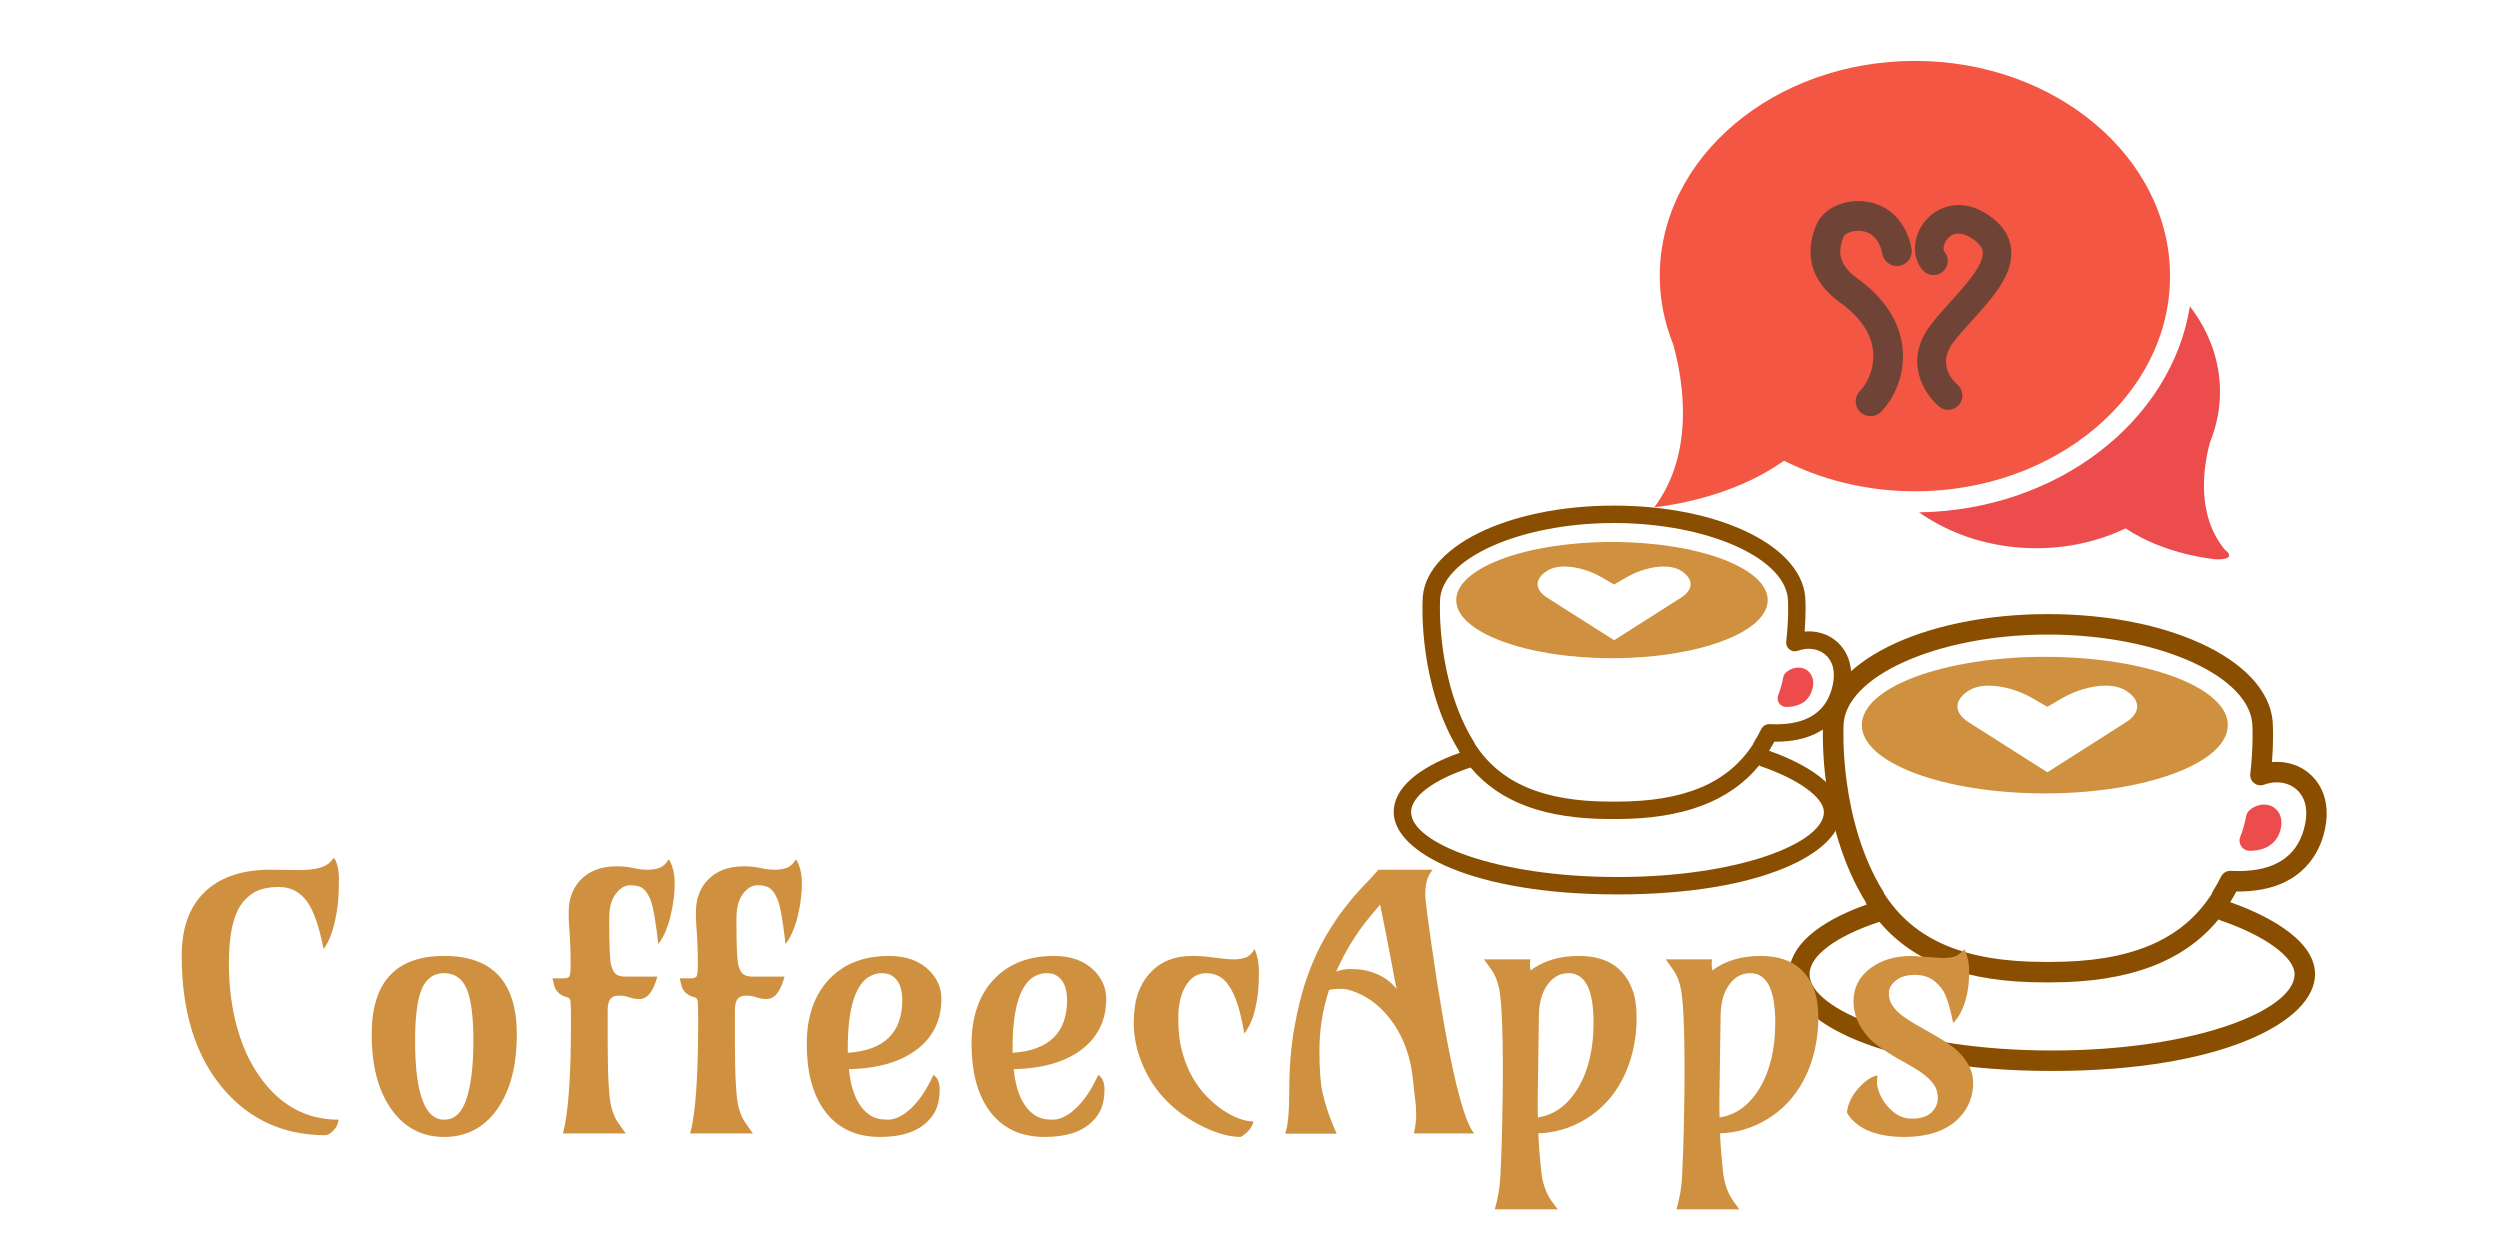
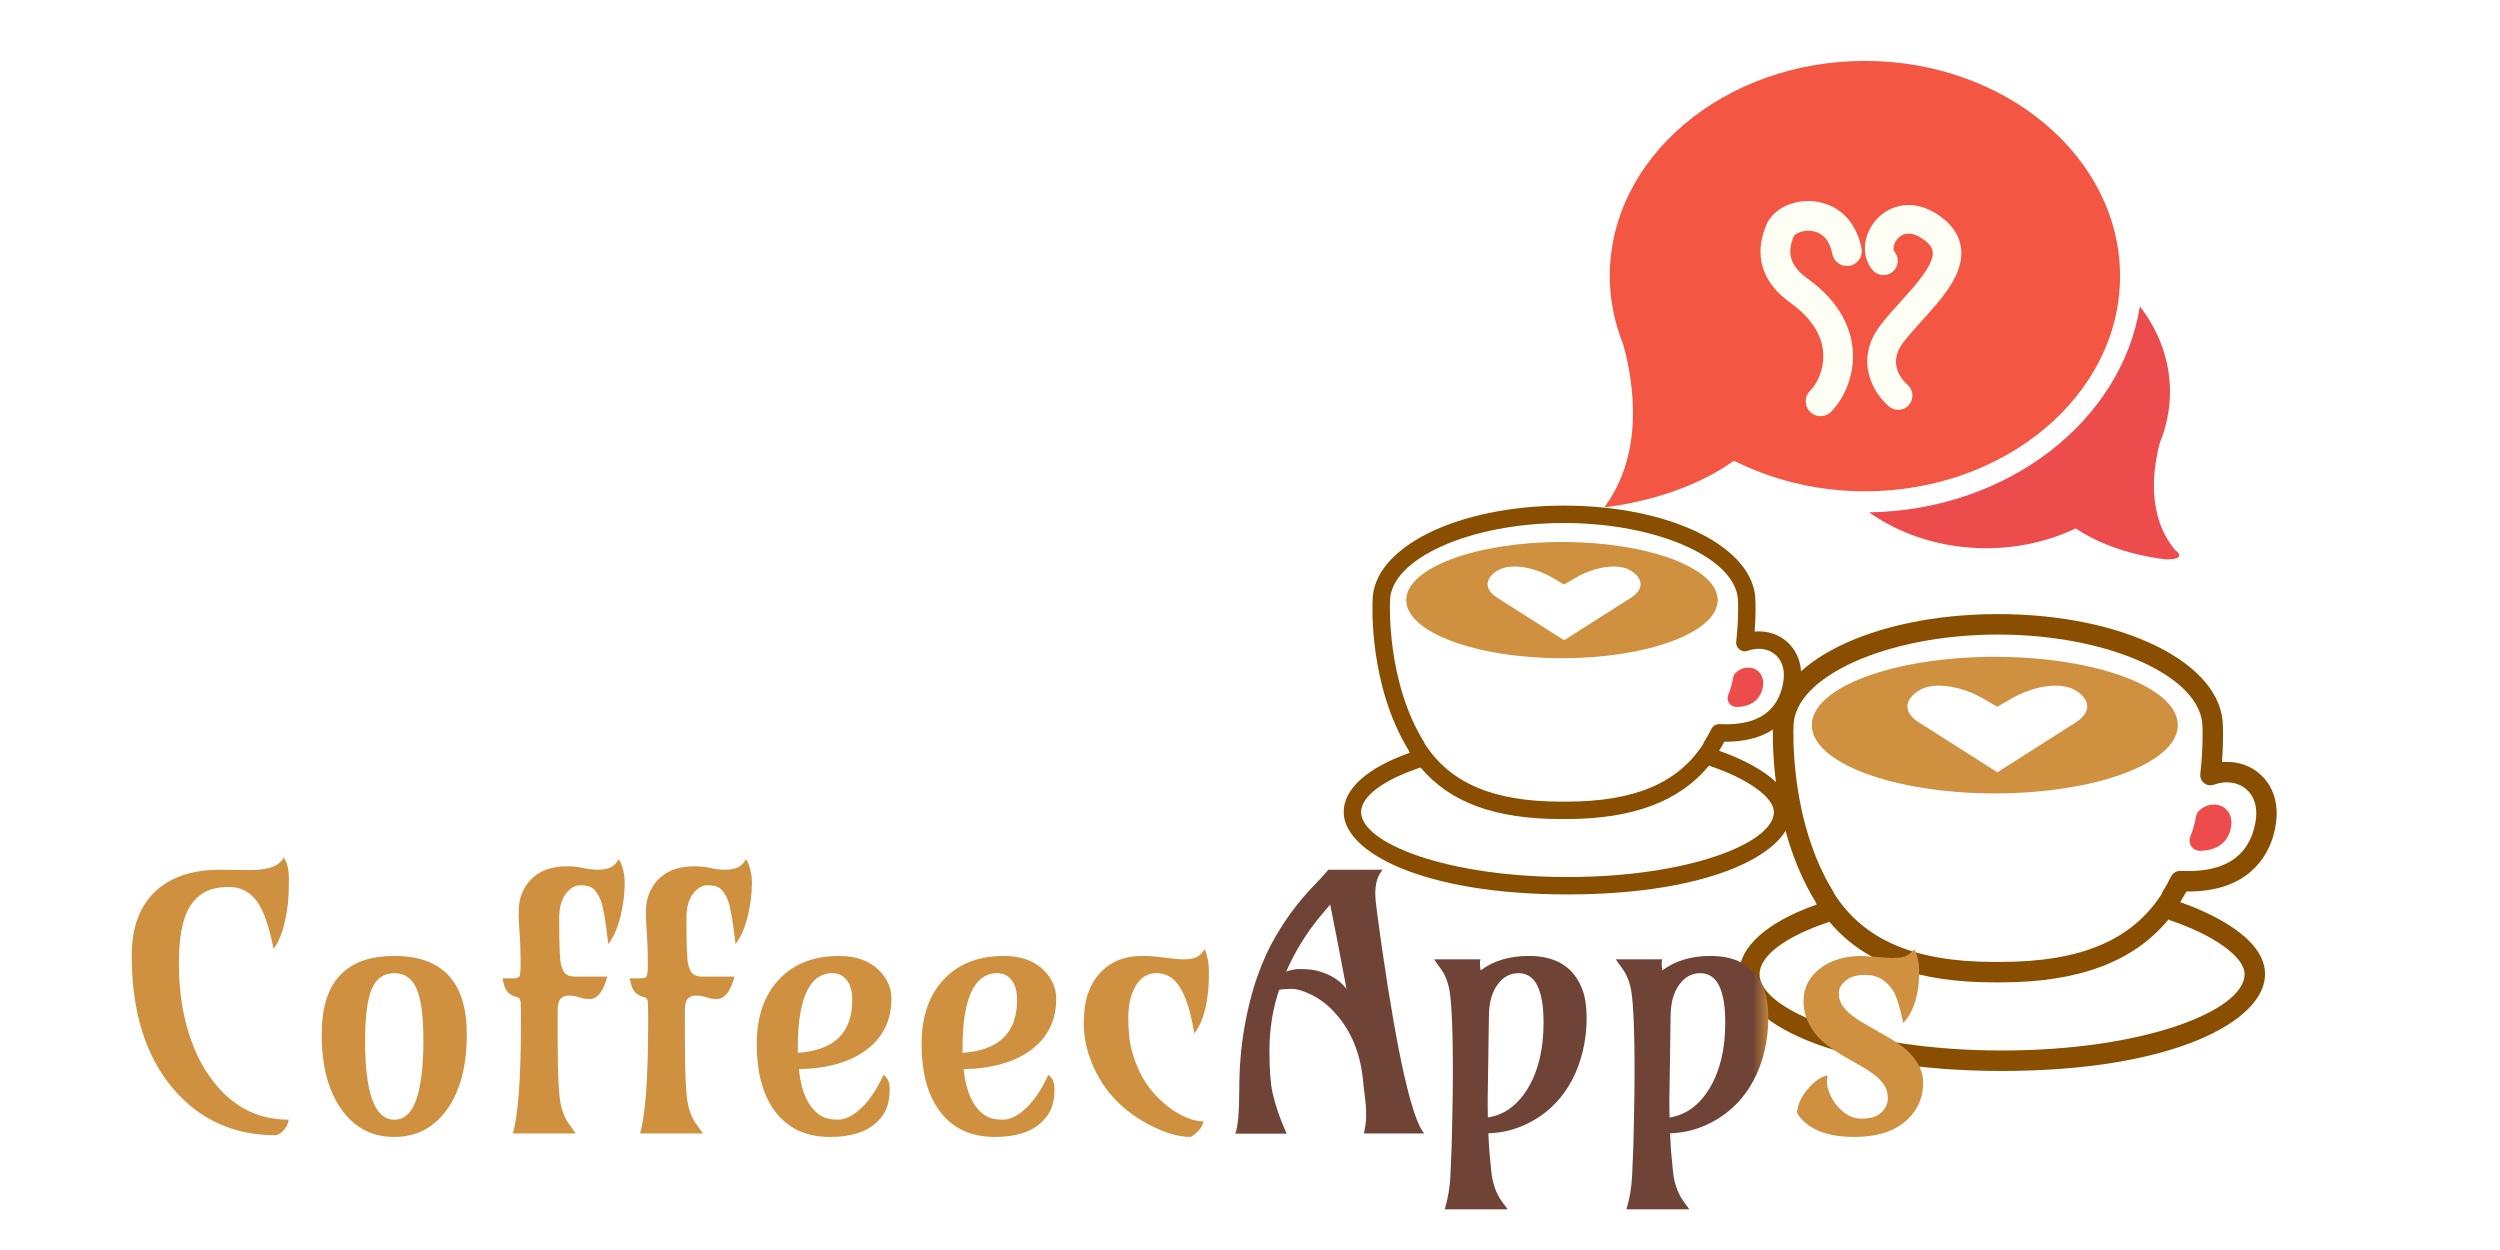
- <svg xmlns="http://www.w3.org/2000/svg" id="workspace" style="text-rendering: geometricprecision; cursor: auto;" viewBox="300 320 1000 500" preserveAspectRatio="none">
+ <svg xmlns="http://www.w3.org/2000/svg" id="workspace" style="text-rendering: geometricprecision; cursor: auto;" viewBox="320 320 1000 500" preserveAspectRatio="none">
  <defs>
    <linearGradient x1="0" y1="0.5" x2="1" y2="0.5" id="linearGradientSk5nzdz5w4y">
      <stop offset="0%" stop-color="#894e00" />
      <stop offset="100%" stop-color="#894e00" />
    </linearGradient>
    <linearGradient x1="0" y1="0.5" x2="1" y2="0.5" id="linearGradientSk5nzdz5w51">
      <stop offset="0%" stop-color="#ec4c4c" />
      <stop offset="100%" stop-color="#ec4c4c" />
    </linearGradient>
    <linearGradient x1="0" y1="0.5" x2="1" y2="0.5" id="linearGradientSk5nzdz5w54">
      <stop offset="0%" stop-color="#cf9140" />
      <stop offset="100%" stop-color="#cf9140" />
    </linearGradient>
-     <linearGradient x1="0" y1="0.5" x2="1" y2="0.5" id="linearGradientSk5nzdz5w57">
-       <stop offset="0%" stop-color="#894e00" />
-       <stop offset="100%" stop-color="#894e00" />
-     </linearGradient>
    <linearGradient x1="0" y1="0.5" x2="1" y2="0.5" id="linearGradientSk5nzdz5w5a">
      <stop offset="0%" stop-color="#ec4c4c" />
      <stop offset="100%" stop-color="#ec4c4c" />
    </linearGradient>
    <linearGradient x1="0" y1="0.5" x2="1" y2="0.5" id="linearGradientSk5nzdz5w5d">
      <stop offset="0%" stop-color="#cf9140" />
      <stop offset="100%" stop-color="#cf9140" />
    </linearGradient>
-     <linearGradient x1="0" y1="0.5" x2="1" y2="0.5" id="linearGradientSk5nzdz5w5g">
-       <stop offset="0%" stop-color="#6f4436" />
-       <stop offset="100%" stop-color="#6f4436" />
-     </linearGradient>
-     <linearGradient x1="0" y1="0.5" x2="1" y2="0.5" id="linearGradientSk5nzdz5w5j">
-       <stop offset="0%" stop-color="#6f4436" />
-       <stop offset="100%" stop-color="#6f4436" />
-     </linearGradient>
-     <linearGradient x1="0" y1="0.5" x2="1" y2="0.5" id="linearGradientSk5nzdz5w5p">
-       <stop offset="0%" stop-color="#f35743" />
-       <stop offset="100%" stop-color="#f35743" />
-     </linearGradient>
    <linearGradient x1="0" y1="0.5" x2="1" y2="0.5" id="linearGradientSk5nzdz5w6a">
      <stop offset="0%" stop-color="#cf9140" />
+       <stop offset="61%" stop-color="#cf9140" />
+       <stop offset="62%" stop-color="#6F4436" />
+       <stop offset="91%" stop-color="#6F4436" />
+       <stop offset="92%" stop-color="#cf9140" />
      <stop offset="100%" stop-color="#cf9140" />
    </linearGradient>
    <linearGradient x1="0" y1="0.5" x2="1" y2="0.5" id="linearGradientSk5nzdz5w6d">
      <stop offset="0%" stop-color="#ec4c4c" />
      <stop offset="100%" stop-color="#ec4c4c" />
    </linearGradient>
-     <linearGradient x1="0" y1="0.5" x2="1" y2="0.5" id="linearGradientSk5nzdz5w6g">
-       <stop offset="0%" stop-color="#f35743" />
-       <stop offset="100%" stop-color="#f35743" />
-     </linearGradient>
    <linearGradient x1="0" y1="0.5" x2="1" y2="0.5" id="linearGradientSk5nzdz5w6j">
-       <stop offset="0%" stop-color="#6f4436" />
-       <stop offset="100%" stop-color="#6f4436" />
-     </linearGradient>
-     <linearGradient x1="0" y1="0.5" x2="1" y2="0.5" id="linearGradientSk5nzdz5w6m">
-       <stop offset="0%" stop-color="#f35743" />
-       <stop offset="100%" stop-color="#f35743" />
+       <stop offset="0%" stop-color="#fdfff5" />
+       <stop offset="100%" stop-color="#fdfff5" />
    </linearGradient>
    <linearGradient x1="0" y1="0.5" x2="1" y2="0.5" id="linearGradientSk5nzdz5w6p">
-       <stop offset="0%" stop-color="#6f4436" />
-       <stop offset="100%" stop-color="#6f4436" />
-     </linearGradient>
-     <linearGradient x1="0" y1="0.5" x2="1" y2="0.5" id="linearGradientSk5nzdz5w6s">
-       <stop offset="0%" stop-color="#f35743" />
-       <stop offset="100%" stop-color="#f35743" />
+       <stop offset="0%" stop-color="#fdfff5" />
+       <stop offset="100%" stop-color="#fdfff5" />
    </linearGradient>
    <linearGradient x1="0" y1="0.5" x2="1" y2="0.5" id="linearGradientSk5nzdz5w7e">
      <stop offset="0%" stop-color="#894e00" />
      <stop offset="100%" stop-color="#894e00" />
    </linearGradient>
    <linearGradient x1="0" y1="0.5" x2="1" y2="0.5" id="linearGradientSk5nzdz5w7r">
      <stop offset="0%" stop-color="#f35743" />
      <stop offset="100%" stop-color="#f35743" />
    </linearGradient>
  </defs>
  <g class="svg-clip svg-visible" transform="matrix(2.7273,0,0,2.7273,1054,428.9092)" style="cursor: move; opacity: 1;">
    <rect x="0" y="0" width="55" height="47" fill="none" class="svg-hitbox" style="" />
    <svg width="55.483" height="47.11" viewBox="41.761,44.717,55.483,47.11">
-       <defs />
-       <g />
-       <g />
      <g>
        <path d="M91.609,85.407c-4.207-5.085-3.187-12-2.187-15.735c0.942-2.331,1.472-4.812,1.472-7.406c0-4.633-1.631-8.939-4.414-12.549  C83.77,66.564,67.068,79.609,46.761,79.93c4.665,3.282,10.648,5.26,17.174,5.26c4.771,0,9.237-1.063,13.119-2.91  c5.959,3.998,13.379,4.547,13.379,4.547C93.641,86.825,91.609,85.407,91.609,85.407z" fill="url('#linearGradientSk5nzdz5w6d')" stroke="none" style="" />
      </g>
    </svg>
  </g>
  <g class="svg-clip svg-visible" transform="matrix(2.7273,0,0,2.7273,948.091,330.7274)" style="cursor: move; opacity: 1;">
    <rect x="0" y="0" width="85" height="75" fill="none" class="svg-hitbox" style="" />
    <svg width="85.64" height="75.466" viewBox="2.786,8.361,85.64,75.466">
      <defs />
      <g />
      <g />
      <g>
        <path d="M83.426,44.923c0-17.401-16.789-31.562-37.421-31.562c-20.635,0-37.422,14.161-37.422,31.562  c0,3.4,0.673,6.804,2.003,10.106c1.544,5.688,3.072,15.9-2.8,23.798c1.994-0.214,10.954-1.419,18.195-6.271l0.823-0.55l0.894,0.423  c5.578,2.651,11.908,4.057,18.307,4.057C66.637,76.486,83.426,62.324,83.426,44.923z" fill="url('#linearGradientSk5nzdz5w7r')" stroke="none" style="" />
      </g>
    </svg>
  </g>
  <g class="svg-clip svg-visible" transform="matrix(2.7273,0,0,2.7273,1002,552.0001)" style="cursor: move; opacity: 1;">
    <rect x="0" y="0" width="88" height="77" fill="none" class="svg-hitbox" style="" />
    <svg width="88.849" height="77.006" viewBox="5.52,23.356,88.849,77.006">
      <defs />
      <g />
      <g />
      <g>
        <path fill="url('#linearGradientSk5nzdz5w4y')" d="M88.885,60.824c1.599-5.598-1.045-8.978-3.795-10.171c-1.17-0.507-2.454-0.703-3.75-0.59   c0.241-3.13,0.141-5.168,0.137-5.207c0-9.249-14.49-16.497-32.989-16.5C29.99,28.359,15.5,35.607,15.502,44.777   c-0.031,0.59-0.68,14.58,6.272,25.849l-0.05,0.031c0.062,0.1,0.13,0.19,0.193,0.289c-7.366,2.613-11.397,6.215-11.397,10.227   c0,6.879,13.518,14.189,38.57,14.189s38.57-7.311,38.57-14.189c0-5.509-8.379-9.135-12.444-10.571   c0.311-0.504,0.61-1.019,0.904-1.562C85.148,69.148,87.998,63.929,88.885,60.824z M84.66,81.173   c0,5.292-14.608,11.189-35.57,11.189s-35.57-5.897-35.57-11.189c0-2.7,3.823-5.553,10.248-7.685   c5.082,6.042,12.863,8.881,24.164,8.881h0.977c11.435,0,19.512-3.032,24.59-9.234c0.097,0.061,0.2,0.115,0.313,0.154   C80.3,75.505,84.66,78.674,84.66,81.173z M73.893,66.829c-0.413,0.809-0.825,1.546-1.261,2.251   c-0.074,0.12-0.122,0.246-0.159,0.375c-4.378,6.754-11.876,9.914-23.564,9.914h-0.977c-11.614,0-19.072-3.176-23.442-9.97   c-0.036-0.11-0.082-0.218-0.145-0.32c-6.468-10.46-5.853-24.009-5.844-24.223c0-7.314,13.733-13.497,29.988-13.5   c16.256,0.003,29.989,6.186,29.991,13.577c0.001,0.028,0.137,2.854-0.317,6.865c-0.059,0.517,0.154,1.027,0.563,1.348   c0.409,0.321,0.955,0.408,1.442,0.229c1.28-0.468,2.604-0.458,3.729,0.03C84.729,53.767,87.34,55.31,86,60   c-1.145,4.009-4.366,6.042-9.573,6.042c-0.347,0-0.705-0.009-1.123-0.029C74.728,65.985,74.161,66.303,73.893,66.829z" stroke="none" style="" />
      </g>
    </svg>
  </g>
  <g class="svg-clip svg-visible" transform="matrix(2.7273,0,0,2.7273,1182.182,628.1818)" style="cursor: move; opacity: 1;">
    <rect x="0" y="0" width="16" height="16" fill="none" class="svg-hitbox" style="" />
    <svg width="16.143" height="16.786" viewBox="71.943,51.116,16.143,16.786">
      <defs />
      <g />
      <g />
      <g>
        <path fill="url('#linearGradientSk5nzdz5w51')" d="M78.443,62.902c-0.496,0-0.96-0.245-1.24-0.655c-0.282-0.414-0.338-0.94-0.152-1.404   c0.37-0.919,0.66-1.939,0.863-3.031c0.057-0.305,0.207-0.584,0.429-0.801c0.872-0.848,2.214-1.131,3.243-0.685   c0.969,0.42,1.896,1.618,1.325,3.615c-0.312,1.095-1.308,2.938-4.457,2.961C78.451,62.902,78.447,62.902,78.443,62.902z" stroke="none" style="" />
      </g>
    </svg>
  </g>
  <g class="svg-clip svg-visible" transform="matrix(2.7273,0,0,2.7273,1031.091,569.091)" style="cursor: move; opacity: 1;">
    <rect x="0" y="0" width="63" height="30" fill="none" class="svg-hitbox" style="" />
    <svg width="63.679" height="30.032" viewBox="16.202,29.856,63.679,30.032">
      <defs />
      <g />
      <g />
      <g>
        <path fill="url('#linearGradientSk5nzdz5w54')" d="M48.042,34.856c-14.823,0-26.84,4.484-26.84,10.016s12.017,10.016,26.84,10.016   c14.823,0,26.839-4.484,26.839-10.016S62.865,34.856,48.042,34.856z M48.465,51.821l-11.613-7.379   c-1.05-0.667-1.629-1.486-1.629-2.305c0-0.819,0.579-1.638,1.628-2.306c0.777-0.494,1.789-0.744,3.006-0.744   c1.999,0,4.382,0.687,6.376,1.838l2.175,1.256l2.173-1.256c1.996-1.151,4.38-1.839,6.377-1.839c1.218,0,2.229,0.25,3.006,0.744   c1.05,0.667,1.628,1.485,1.628,2.305c0,0.819-0.578,1.639-1.628,2.306l-11.531,7.34c-0.003,0-0.013,0.002-0.026,0.002   L48.465,51.821z" stroke="none" style="" />
      </g>
    </svg>
  </g>
  <g class="svg-clip svg-visible" transform="matrix(2.3211,0,0,2.3211,845.8703,510.6365)" style="cursor: move; opacity: 1;">
    <rect x="0" y="0" width="88" height="77" fill="none" class="svg-hitbox" style="" />
    <svg width="88.849" height="77.006" viewBox="5.52,23.356,88.849,77.006">
      <defs />
      <g />
      <g />
      <g>
        <path fill="url('#linearGradientSk5nzdz5w7e')" d="M88.885,60.824c1.599-5.598-1.045-8.978-3.795-10.171c-1.17-0.507-2.454-0.703-3.75-0.59   c0.241-3.13,0.141-5.168,0.137-5.207c0-9.249-14.49-16.497-32.989-16.5C29.99,28.359,15.5,35.607,15.502,44.777   c-0.031,0.59-0.68,14.58,6.272,25.849l-0.05,0.031c0.062,0.1,0.13,0.19,0.193,0.289c-7.366,2.613-11.397,6.215-11.397,10.227   c0,6.879,13.518,14.189,38.57,14.189s38.57-7.311,38.57-14.189c0-5.509-8.379-9.135-12.444-10.571   c0.311-0.504,0.61-1.019,0.904-1.562C85.148,69.148,87.998,63.929,88.885,60.824z M84.66,81.173   c0,5.292-14.608,11.189-35.57,11.189s-35.57-5.897-35.57-11.189c0-2.7,3.823-5.553,10.248-7.685   c5.082,6.042,12.863,8.881,24.164,8.881h0.977c11.435,0,19.512-3.032,24.59-9.234c0.097,0.061,0.2,0.115,0.313,0.154   C80.3,75.505,84.66,78.674,84.66,81.173z M73.893,66.829c-0.413,0.809-0.825,1.546-1.261,2.251   c-0.074,0.12-0.122,0.246-0.159,0.375c-4.378,6.754-11.876,9.914-23.564,9.914h-0.977c-11.614,0-19.072-3.176-23.442-9.97   c-0.036-0.11-0.082-0.218-0.145-0.32c-6.468-10.46-5.853-24.009-5.844-24.223c0-7.314,13.733-13.497,29.988-13.5   c16.256,0.003,29.989,6.186,29.991,13.577c0.001,0.028,0.137,2.854-0.317,6.865c-0.059,0.517,0.154,1.027,0.563,1.348   c0.409,0.321,0.955,0.408,1.442,0.229c1.28-0.468,2.604-0.458,3.729,0.03C84.729,53.767,87.34,55.31,86,60   c-1.145,4.009-4.366,6.042-9.573,6.042c-0.347,0-0.705-0.009-1.123-0.029C74.728,65.985,74.161,66.303,73.893,66.829z" stroke="none" style="" />
      </g>
    </svg>
  </g>
  <g class="svg-clip svg-visible" transform="matrix(2.3211,0,0,2.3211,999.431,575.431)" style="cursor: move; opacity: 1;">
    <rect x="0" y="0" width="16" height="16" fill="none" class="svg-hitbox" style="" />
    <svg width="16.143" height="16.786" viewBox="71.943,51.116,16.143,16.786">
      <defs />
      <g />
      <g />
      <g>
        <path fill="url('#linearGradientSk5nzdz5w5a')" d="M78.443,62.902c-0.496,0-0.96-0.245-1.24-0.655c-0.282-0.414-0.338-0.94-0.152-1.404   c0.37-0.919,0.66-1.939,0.863-3.031c0.057-0.305,0.207-0.584,0.429-0.801c0.872-0.848,2.214-1.131,3.243-0.685   c0.969,0.42,1.896,1.618,1.325,3.615c-0.312,1.095-1.308,2.938-4.457,2.961C78.451,62.902,78.447,62.902,78.443,62.902z" stroke="none" style="" />
      </g>
    </svg>
  </g>
  <g class="svg-clip svg-visible" transform="matrix(2.3211,0,0,2.3211,870.8844,525.183)" style="cursor: move; opacity: 1;">
    <rect x="0" y="0" width="63" height="30" fill="none" class="svg-hitbox" style="" />
    <svg width="63.679" height="30.032" viewBox="16.202,29.856,63.679,30.032">
      <defs />
      <g />
      <g />
      <g>
        <path fill="url('#linearGradientSk5nzdz5w5d')" d="M48.042,34.856c-14.823,0-26.84,4.484-26.84,10.016s12.017,10.016,26.84,10.016   c14.823,0,26.839-4.484,26.839-10.016S62.865,34.856,48.042,34.856z M48.465,51.821l-11.613-7.379   c-1.05-0.667-1.629-1.486-1.629-2.305c0-0.819,0.579-1.638,1.628-2.306c0.777-0.494,1.789-0.744,3.006-0.744   c1.999,0,4.382,0.687,6.376,1.838l2.175,1.256l2.173-1.256c1.996-1.151,4.38-1.839,6.377-1.839c1.218,0,2.229,0.25,3.006,0.744   c1.05,0.667,1.628,1.485,1.628,2.305c0,0.819-0.578,1.639-1.628,2.306l-11.531,7.34c-0.003,0-0.013,0.002-0.026,0.002   L48.465,51.821z" stroke="none" style="" />
      </g>
    </svg>
  </g>
  <g class="svg-clip svg-visible" transform="matrix(3.8085,0,0,3.8085,1046.915,382.9683)" style="cursor: move; opacity: 1;">
    <rect x="0" y="0" width="20" height="31" fill="none" class="svg-hitbox" style="" />
    <svg width="20.132" height="31.508" viewBox="45.004,-2.317,20.132,31.508">
      <defs />
      <g />
      <g />
      <g>
        <path fill="url('#linearGradientSk5nzdz5w6j')" d="M53.498,24.191c-0.34,0-0.682-0.115-0.963-0.351c-1.561-1.31-3.756-4.782-0.89-8.545   c0.619-0.812,1.376-1.65,2.109-2.46c1.568-1.734,3.52-3.893,3.375-5.239c-0.017-0.161-0.069-0.652-0.954-1.287   c-1.097-0.789-2.059-0.828-2.713-0.115C53,6.7,52.922,7.362,53.094,7.562c0.542,0.627,0.472,1.574-0.155,2.116   c-0.627,0.54-1.575,0.471-2.116-0.155c-1.237-1.433-1.055-3.734,0.424-5.352c1.296-1.418,3.823-2.346,6.676-0.298   c1.311,0.94,2.047,2.086,2.188,3.405c0.287,2.681-1.96,5.166-4.134,7.569c-0.723,0.799-1.405,1.555-1.947,2.266   c-1.837,2.411,0.194,4.229,0.432,4.429c0.634,0.532,0.717,1.479,0.185,2.113C54.352,24.009,53.926,24.191,53.498,24.191z" stroke="none" style="" />
      </g>
    </svg>
  </g>
  <g class="svg-clip svg-visible" transform="matrix(3.9599,0,0,3.9599,1004.401,380.6217)" style="cursor: move; opacity: 1;">
    <rect x="0" y="0" width="20" height="31" fill="none" class="svg-hitbox" style="" />
    <svg width="20.232" height="31.73" viewBox="33.934,0.27,20.232,31.73">
      <defs />
      <g />
      <g />
      <g>
        <path fill="url('#linearGradientSk5nzdz5w6p')" d="M45,27c-0.384,0-0.769-0.147-1.062-0.44c-0.585-0.586-0.584-1.536,0.002-2.121   c0.754-0.753,1.455-2.252,1.322-3.904c-0.148-1.835-1.26-3.512-3.305-4.983c-3.669-2.64-3.337-5.764-2.412-7.92   c0.676-1.575,2.702-2.557,4.818-2.329c2.463,0.263,4.248,2.037,4.775,4.745c0.159,0.813-0.373,1.601-1.186,1.759   c-0.814,0.161-1.601-0.373-1.759-1.186c-0.343-1.764-1.346-2.242-2.127-2.333c-0.947-0.109-1.674,0.325-1.765,0.526   c-0.756,1.762-0.335,3.049,1.407,4.302c3.479,2.502,4.391,5.285,4.543,7.178c0.225,2.786-1.041,5.118-2.193,6.268   C45.767,26.854,45.383,27,45,27z" stroke="none" style="" />
      </g>
    </svg>
  </g>
  <g class="svg-text svg-visible" transform="matrix(1.4122,0,0,1.4122,733,641)" style="pointer-events: fill; cursor: move; opacity: 1;">
    <path fill="none" style="" d="M-257.837,105 C-20,104 20,104 257.837,105" />
-     <path d="M-212.037-78.13L-212.037-78.13Q-210.617-76.12 -210.617-72Q-210.617-67.87 -210.887-65.31Q-211.157-62.74 -211.697-60.35L-211.697-60.35Q-212.867-54.98 -214.967-52.25L-214.967-52.25Q-216.777-61.67 -219.657-65.72L-219.657-65.72Q-222.677-69.82 -227.537-69.82Q-232.397-69.82 -235.127-67.97Q-237.867-66.11 -239.327-63.09L-239.327-63.09Q-241.777-58.06 -241.777-48.27Q-241.777-38.48 -239.547-30.35Q-237.327-22.22 -233.227-16.36L-233.227-16.36Q-224.587-3.91 -210.717-3.91L-210.717-3.91Q-210.917-1.71 -213.017-0.1L-213.017-0.1Q-213.647 0.39 -214.377 0.49L-214.377 0.49Q-232.107 0.49 -243.287-12.55L-243.287-12.55Q-255.147-26.42 -255.147-50.34L-255.147-50.34Q-255.147-62.84 -247.827-69.14L-247.827-69.14Q-241.337-74.71 -230.057-74.71L-230.057-74.71L-221.897-74.61Q-216.137-74.61 -213.797-76.27L-213.797-76.27Q-212.817-77 -212.037-78.13ZM-180.789-45.41Q-185.179-45.41 -187.109-41.02Q-189.039-36.62 -189.039-26.22L-189.039-26.22Q-189.039-3.91 -180.789-3.91L-180.789-3.91Q-176.389-3.91 -174.459-9.86Q-172.529-15.82 -172.529-26.22Q-172.529-36.62 -174.459-41.02Q-176.389-45.41 -180.789-45.41L-180.789-45.41ZM-201.339-28.08Q-201.339-50.29 -180.789-50.29Q-160.229-50.29 -160.229-28.08L-160.229-28.08Q-160.229-14.6 -165.889-6.74L-165.889-6.74Q-171.409 0.98 -180.789 0.98Q-190.159 0.98 -195.679-6.74L-195.679-6.74Q-201.339-14.6 -201.339-28.08L-201.339-28.08ZM-129.373 0L-147.193 0Q-144.893-7.86 -144.893-31.74L-144.893-31.74Q-144.893-35.94 -144.993-37.18Q-145.093-38.43 -145.873-38.57L-145.873-38.57Q-149.093-39.31 -149.733-42.29L-149.733-42.29Q-149.873-43.07 -150.123-43.95L-150.123-43.95L-146.993-43.95Q-145.633-43.95 -145.313-44.56Q-144.993-45.17 -144.993-48L-144.993-48Q-144.993-53.52 -145.413-58.84Q-145.823-64.16 -144.993-66.89Q-144.163-69.63 -142.403-71.58L-142.403-71.58Q-138.693-75.68 -131.913-75.68L-131.913-75.68Q-129.373-75.68 -127.273-75.2Q-125.173-74.71 -123.213-74.71Q-121.263-74.71 -119.803-75.24Q-118.333-75.78 -117.213-77.64L-117.213-77.64Q-116.573-76.9 -116.043-75.02Q-115.503-73.14 -115.503-70.92Q-115.503-68.7 -115.823-66.24Q-116.133-63.77 -116.723-61.43L-116.723-61.43Q-117.943-56.54 -120.143-53.66L-120.143-53.66Q-121.313-63.62 -122.313-66.06Q-123.313-68.51 -124.513-69.41Q-125.703-70.31 -128.053-70.31Q-130.393-70.31 -132.223-67.85Q-134.053-65.38 -134.053-61.08L-134.053-61.08L-134.053-59.52Q-134.053-49.76 -133.523-47.73Q-132.983-45.7 -132.053-45.07Q-131.123-44.43 -129.423-44.43L-129.423-44.43L-120.433-44.43Q-121.653-40.04 -123.463-38.77L-123.463-38.77Q-124.343-38.09 -125.443-38.09Q-126.543-38.09 -127.173-38.23Q-127.803-38.38 -128.393-38.57L-128.393-38.57Q-129.863-39.06 -131.053-39.06Q-132.253-39.06 -132.883-38.75Q-133.523-38.43 -133.913-37.84L-133.913-37.84Q-134.493-36.87 -134.493-34.72L-134.493-34.72L-134.493-26.37Q-134.493-11.18 -133.423-7.37L-133.423-7.37Q-132.643-4.54 -131.423-2.88L-131.423-2.88L-129.373 0ZM-93.338 0L-111.158 0Q-108.858-7.86 -108.858-31.74L-108.858-31.74Q-108.858-35.94 -108.958-37.18Q-109.058-38.43 -109.838-38.57L-109.838-38.57Q-113.058-39.31 -113.698-42.29L-113.698-42.29Q-113.838-43.07 -114.088-43.95L-114.088-43.95L-110.958-43.95Q-109.598-43.95 -109.278-44.56Q-108.958-45.17 -108.958-48L-108.958-48Q-108.958-53.52 -109.378-58.84Q-109.788-64.16 -108.958-66.89Q-108.128-69.63 -106.368-71.58L-106.368-71.58Q-102.658-75.68 -95.878-75.68L-95.878-75.68Q-93.338-75.68 -91.238-75.2Q-89.138-74.71 -87.178-74.71Q-85.228-74.71 -83.768-75.24Q-82.298-75.78 -81.178-77.64L-81.178-77.64Q-80.538-76.9 -80.008-75.02Q-79.468-73.14 -79.468-70.92Q-79.468-68.7 -79.788-66.24Q-80.098-63.77 -80.688-61.43L-80.688-61.43Q-81.908-56.54 -84.108-53.66L-84.108-53.66Q-85.278-63.62 -86.278-66.06Q-87.278-68.51 -88.478-69.41Q-89.668-70.31 -92.018-70.31Q-94.358-70.31 -96.188-67.85Q-98.018-65.38 -98.018-61.08L-98.018-61.08L-98.018-59.52Q-98.018-49.76 -97.488-47.73Q-96.948-45.7 -96.018-45.07Q-95.088-44.43 -93.388-44.43L-93.388-44.43L-84.398-44.43Q-85.618-40.04 -87.428-38.77L-87.428-38.77Q-88.308-38.09 -89.408-38.09Q-90.508-38.09 -91.138-38.23Q-91.768-38.38 -92.358-38.57L-92.358-38.57Q-93.828-39.06 -95.018-39.06Q-96.218-39.06 -96.848-38.75Q-97.488-38.43 -97.878-37.84L-97.878-37.84Q-98.458-36.87 -98.458-34.72L-98.458-34.72L-98.458-26.37Q-98.458-11.18 -97.388-7.37L-97.388-7.37Q-96.608-4.54 -95.388-2.88L-95.388-2.88L-93.338 0ZM-42.213-16.6L-42.213-16.6Q-40.453-15.43 -40.453-12.52Q-40.453-9.62 -41.233-7.42Q-42.013-5.22 -43.973-3.32L-43.973-3.32Q-48.363 0.98 -57.353 0.98L-57.353 0.98Q-67.803 0.98 -73.263-6.74L-73.263-6.74Q-78.103-13.62 -78.103-25.34L-78.103-25.34Q-78.103-37.16 -71.553-43.9L-71.553-43.9Q-65.353-50.29 -54.763-50.29L-54.763-50.29Q-47.383-50.29 -43.233-46L-43.233-46Q-39.963-42.58 -39.963-38.11Q-39.963-33.64 -41.703-30.05Q-43.433-26.46 -46.803-23.88L-46.803-23.88Q-53.733-18.51 -66.183-18.21L-66.183-18.21Q-65.163-8.4 -60.033-5.08L-60.033-5.08Q-58.183-3.91 -55.103-3.91Q-52.023-3.91 -48.563-7.13Q-45.093-10.35 -42.213-16.6ZM-66.483-24.37L-66.483-22.85Q-51.053-23.88 -51.053-37.79L-51.053-37.79Q-51.053-43.02 -54.173-44.82L-54.173-44.82Q-55.253-45.41 -57.003-45.41Q-58.763-45.41 -60.543-44.34Q-62.333-43.26 -63.643-40.82L-63.643-40.82Q-66.483-35.5 -66.483-24.37L-66.483-24.37ZM 4.467-16.6L 4.467-16.6Q 6.227-15.43  6.227-12.52Q 6.227-9.62  5.447-7.42Q 4.667-5.22  2.707-3.32L 2.707-3.32Q-1.683 0.98 -10.673 0.98L-10.673 0.98Q-21.123 0.98 -26.583-6.74L-26.583-6.74Q-31.423-13.62 -31.423-25.34L-31.423-25.34Q-31.423-37.16 -24.873-43.9L-24.873-43.9Q-18.673-50.29 -8.083-50.29L-8.083-50.29Q-0.703-50.29  3.447-46L 3.447-46Q 6.717-42.58  6.717-38.11Q 6.717-33.64  4.977-30.05Q 3.247-26.46 -0.123-23.88L-0.123-23.88Q-7.053-18.51 -19.503-18.21L-19.503-18.21Q-18.483-8.4 -13.353-5.08L-13.353-5.08Q-11.503-3.91 -8.423-3.91Q-5.343-3.91 -1.883-7.13Q 1.587-10.35  4.467-16.6ZM-19.803-24.37L-19.803-22.85Q-4.373-23.88 -4.373-37.79L-4.373-37.79Q-4.373-43.02 -7.493-44.82L-7.493-44.82Q-8.573-45.41 -10.323-45.41Q-12.083-45.41 -13.863-44.34Q-15.653-43.26 -16.963-40.82L-16.963-40.82Q-19.803-35.5 -19.803-24.37L-19.803-24.37ZM 48.757-52.25L 48.757-52.25Q 49.977-49.32  49.977-45.83Q 49.977-42.33  49.727-40.04Q 49.487-37.74  48.997-35.6L 48.997-35.6Q 47.977-31.05  45.827-28.32L 45.827-28.32Q 43.677-41.6  38.847-44.43L 38.847-44.43Q 37.137-45.41  35.157-45.41Q 33.177-45.41  31.717-44.48Q 30.247-43.55  29.227-41.8L 29.227-41.8Q 27.127-38.28  27.127-32.69Q 27.127-27.1  28.247-23.07Q 29.367-19.04  31.197-15.84Q 33.037-12.65  35.347-10.33Q 37.667-8.01  40.017-6.45L 40.017-6.45Q 44.747-3.42  48.417-3.42L 48.417-3.42Q 48.217-2.15  47.147-0.93Q 46.067 0.29  44.797 0.98L 44.797 0.98Q 39.627 0.98  32.937-2.54L 32.937-2.54Q 20.487-9.13  16.137-21.78L 16.137-21.78Q 14.527-26.42  14.527-31.27Q 14.527-36.13  15.647-39.48Q 16.777-42.82  18.917-45.21L 18.917-45.21Q 23.317-50.29  31.127-50.29L 31.127-50.29Q 33.767-50.29  36.257-49.95L 36.257-49.95Q 40.947-49.32  42.827-49.32Q 44.707-49.32  46.167-49.83Q 47.637-50.34  48.757-52.25ZM 110.915 0L 93.875 0Q 94.505-3.08  94.505-4.91Q 94.505-6.74  94.435-7.67Q 94.365-8.59  94.235-9.64Q 94.115-10.69  93.945-11.99Q 93.775-13.28  93.625-14.99L 93.625-14.99Q 92.505-26.66  85.665-34.18L 85.665-34.18Q 82.645-37.5  79.125-39.23Q 75.615-40.97  73.345-40.97Q 71.065-40.97  69.845-40.67L 69.845-40.67Q 67.115-32.47  67.115-23.54L 67.115-23.54Q 67.115-15.63  67.945-11.72L 67.945-11.72Q 69.265-5.86  71.995 0.05L 71.995 0.05L 57.395 0.05Q 58.565-2.88  58.565-12.28Q 58.565-21.68  59.985-29.86Q 61.405-38.04  63.675-44.43Q 65.945-50.83  68.755-55.64Q 71.555-60.45  74.365-64.04Q 77.175-67.63  79.665-70.19Q 82.155-72.75  83.815-74.71L 83.815-74.71L 99.195-74.71Q 97.095-72.31  97.095-68.02L 97.095-68.02Q 97.095-66.06  97.725-61.62L 97.725-61.62L 98.955-52.73Q 105.635-6.64  110.915 0L 110.915 0ZM 71.855-45.85L 71.855-45.85Q 73.755-46.58  75.855-46.58Q 77.955-46.58  79.635-46.29Q 81.325-46  82.985-45.31L 82.985-45.31Q 86.545-43.95  88.945-40.97L 88.945-40.97Q 86.545-53.52  86.015-56.3L 86.015-56.3L 84.305-64.84L 81.515-61.52Q 75.655-54.49  71.855-45.85ZM 126.924-46.19L 126.924-46.19Q 132.394-50.29  140.604-50.29L 140.604-50.29Q 152.224-50.29  155.784-40.67L 155.784-40.67Q 156.954-37.5  156.954-32.69Q 156.954-27.88  155.864-23.32Q 154.764-18.75  152.804-15.09Q 150.854-11.43  148.194-8.64Q 145.534-5.86  142.404-4L 142.404-4Q 136.154-0.24  129.124-0.05L 129.124-0.05Q 129.224 2.59  129.414 5.13L 129.414 5.13L 129.904 10.3Q 130.344 15.58  132.934 19.24L 132.934 19.24L 134.594 21.48L 116.774 21.48Q 118.144 16.8  118.364 12.11Q 118.574 7.42  118.704 4.08Q 118.824 0.73  118.874-2.83L 118.874-2.83Q 119.064-11.13  119.064-17.38L 119.064-17.38Q 119.064-37.5  117.794-41.99L 117.794-41.99Q 117.014-44.78  115.794-46.44L 115.794-46.44L 113.744-49.32L 126.884-49.32Q 126.584-48.34  126.924-46.19ZM 144.754-31.4L 144.754-31.4Q 144.754-45.41  137.674-45.41L 137.674-45.41Q 134.154-45.41  131.814-42.29L 131.814-42.29Q 129.274-38.92  129.274-33.06L 129.274-33.06L 128.934-9.91L 128.934-7.23Q 128.934-5.91  128.984-4.54L 128.984-4.54Q 136.064-5.62  140.454-13.04L 140.454-13.04Q 144.754-20.36  144.754-31.4ZM 178.389-46.19L 178.389-46.19Q 183.859-50.29  192.069-50.29L 192.069-50.29Q 203.689-50.29  207.249-40.67L 207.249-40.67Q 208.419-37.5  208.419-32.69Q 208.419-27.88  207.329-23.32Q 206.229-18.75  204.269-15.09Q 202.319-11.43  199.659-8.64Q 196.999-5.86  193.869-4L 193.869-4Q 187.619-0.24  180.589-0.05L 180.589-0.05Q 180.689 2.59  180.879 5.13L 180.879 5.13L 181.369 10.3Q 181.809 15.58  184.399 19.24L 184.399 19.24L 186.059 21.48L 168.239 21.48Q 169.609 16.8  169.829 12.11Q 170.039 7.42  170.169 4.08Q 170.289 0.73  170.339-2.83L 170.339-2.83Q 170.529-11.13  170.529-17.38L 170.529-17.38Q 170.529-37.5  169.259-41.99L 169.259-41.99Q 168.479-44.78  167.259-46.44L 167.259-46.44L 165.209-49.32L 178.349-49.32Q 178.049-48.34  178.389-46.19ZM 196.219-31.4L 196.219-31.4Q 196.219-45.41  189.139-45.41L 189.139-45.41Q 185.619-45.41  183.279-42.29L 183.279-42.29Q 180.739-38.92  180.739-33.06L 180.739-33.06L 180.399-9.91L 180.399-7.23Q 180.399-5.91  180.449-4.54L 180.449-4.54Q 187.529-5.62  191.919-13.04L 191.919-13.04Q 196.219-20.36  196.219-31.4ZM 249.834-52.2L 249.834-52.2Q 251.144-49.27  251.144-46.29Q 251.144-43.31  250.874-41.36Q 250.614-39.4  250.074-37.6L 250.074-37.6Q 248.854-33.5  246.604-31.3L 246.604-31.3Q 245.094-38.87  243.314-41.11Q 241.524-43.36  239.744-44.14Q 237.964-44.92  235.964-44.92Q 233.964-44.92  232.694-44.53Q 231.424-44.14  230.494-43.41L 230.494-43.41Q 228.394-41.8  228.394-39.75Q 228.394-37.7  229.424-36.21Q 230.444-34.72  232.124-33.42Q 233.814-32.13  235.964-30.91L 235.964-30.91L 240.354-28.42Q 246.024-25.24  248.124-23.14L 248.124-23.14Q 252.274-18.99  252.274-14.4L 252.274-14.4Q 252.274-8.4  248.174-4.3L 248.174-4.3Q 242.994 0.98  232.644 0.98L 232.644 0.98Q 223.214 0.98  218.484-3.42L 218.484-3.42Q 217.114-4.69  216.524-5.96L 216.524-5.96Q 216.924-9.62  219.804-12.84L 219.804-12.84Q 222.584-15.97  225.224-16.46L 225.224-16.46Q 225.024-15.82  225.024-14.55Q 225.024-13.28  225.754-11.4Q 226.494-9.52  227.854-7.91L 227.854-7.91Q 230.934-4.2  234.794-4.2Q 238.644-4.2  240.454-5.96Q 242.264-7.71  242.264-9.96Q 242.264-12.21  241.234-13.72Q 240.214-15.23  238.524-16.55Q 236.844-17.87  234.694-19.09L 234.694-19.09L 230.294-21.58Q 224.684-24.9  222.584-27.25L 222.584-27.25Q 218.384-31.93  218.384-37.45L 218.384-37.45Q 218.384-43.26  223.264-46.88L 223.264-46.88Q 227.904-50.29  234.834-50.29L 234.834-50.29L 243.434-49.71Q 246.554-49.71  247.774-50.46Q 249.004-51.22  249.834-52.2Z" data-textpath="CoffeecApps" data-text-anchor="middle" data-font-size="100" data-letterspacing="0" data-side="left" data-offset="0" data-dx="0" data-dy="93.75" data-href="" data-font="Amarante" data-font-src="/Content/clientfonts/amarante.woff" data-font-scale="contain" transform="translate(0,93.75)" data-xmlspace="preserve" fill="url('#linearGradientSk5nzdz5w6a')" />
+     <path d="M-212.037-78.13L-212.037-78.13Q-210.617-76.12 -210.617-72Q-210.617-67.87 -210.887-65.31Q-211.157-62.74 -211.697-60.35L-211.697-60.35Q-212.867-54.98 -214.967-52.25L-214.967-52.25Q-216.777-61.67 -219.657-65.72L-219.657-65.72Q-222.677-69.82 -227.537-69.82Q-232.397-69.82 -235.127-67.97Q-237.867-66.11 -239.327-63.09L-239.327-63.09Q-241.777-58.06 -241.777-48.27Q-241.777-38.48 -239.547-30.35Q-237.327-22.22 -233.227-16.36L-233.227-16.36Q-224.587-3.91 -210.717-3.91L-210.717-3.91Q-210.917-1.71 -213.017-0.1L-213.017-0.1Q-213.647 0.39 -214.377 0.49L-214.377 0.49Q-232.107 0.49 -243.287-12.55L-243.287-12.55Q-255.147-26.42 -255.147-50.34L-255.147-50.34Q-255.147-62.84 -247.827-69.14L-247.827-69.14Q-241.337-74.71 -230.057-74.71L-230.057-74.71L-221.897-74.61Q-216.137-74.61 -213.797-76.27L-213.797-76.27Q-212.817-77 -212.037-78.13ZM-180.789-45.41Q-185.179-45.41 -187.109-41.02Q-189.039-36.62 -189.039-26.22L-189.039-26.22Q-189.039-3.91 -180.789-3.91L-180.789-3.91Q-176.389-3.91 -174.459-9.86Q-172.529-15.82 -172.529-26.22Q-172.529-36.62 -174.459-41.02Q-176.389-45.41 -180.789-45.41L-180.789-45.41ZM-201.339-28.08Q-201.339-50.29 -180.789-50.29Q-160.229-50.29 -160.229-28.08L-160.229-28.08Q-160.229-14.6 -165.889-6.74L-165.889-6.74Q-171.409 0.98 -180.789 0.98Q-190.159 0.98 -195.679-6.74L-195.679-6.74Q-201.339-14.6 -201.339-28.08L-201.339-28.08ZM-129.373 0L-147.193 0Q-144.893-7.86 -144.893-31.74L-144.893-31.74Q-144.893-35.94 -144.993-37.18Q-145.093-38.43 -145.873-38.57L-145.873-38.57Q-149.093-39.31 -149.733-42.29L-149.733-42.29Q-149.873-43.07 -150.123-43.95L-150.123-43.95L-146.993-43.95Q-145.633-43.95 -145.313-44.56Q-144.993-45.17 -144.993-48L-144.993-48Q-144.993-53.52 -145.413-58.84Q-145.823-64.16 -144.993-66.89Q-144.163-69.63 -142.403-71.58L-142.403-71.58Q-138.693-75.68 -131.913-75.68L-131.913-75.68Q-129.373-75.68 -127.273-75.2Q-125.173-74.71 -123.213-74.71Q-121.263-74.71 -119.803-75.24Q-118.333-75.78 -117.213-77.64L-117.213-77.64Q-116.573-76.9 -116.043-75.02Q-115.503-73.14 -115.503-70.92Q-115.503-68.7 -115.823-66.24Q-116.133-63.77 -116.723-61.43L-116.723-61.43Q-117.943-56.54 -120.143-53.66L-120.143-53.66Q-121.313-63.62 -122.313-66.06Q-123.313-68.51 -124.513-69.41Q-125.703-70.31 -128.053-70.31Q-130.393-70.31 -132.223-67.85Q-134.053-65.38 -134.053-61.08L-134.053-61.08L-134.053-59.52Q-134.053-49.76 -133.523-47.73Q-132.983-45.7 -132.053-45.07Q-131.123-44.43 -129.423-44.43L-129.423-44.43L-120.433-44.43Q-121.653-40.04 -123.463-38.77L-123.463-38.77Q-124.343-38.09 -125.443-38.09Q-126.543-38.09 -127.173-38.23Q-127.803-38.38 -128.393-38.57L-128.393-38.57Q-129.863-39.06 -131.053-39.06Q-132.253-39.06 -132.883-38.75Q-133.523-38.43 -133.913-37.84L-133.913-37.84Q-134.493-36.87 -134.493-34.72L-134.493-34.72L-134.493-26.37Q-134.493-11.18 -133.423-7.37L-133.423-7.37Q-132.643-4.54 -131.423-2.88L-131.423-2.88L-129.373 0ZM-93.338 0L-111.158 0Q-108.858-7.86 -108.858-31.74L-108.858-31.74Q-108.858-35.94 -108.958-37.18Q-109.058-38.43 -109.838-38.57L-109.838-38.57Q-113.058-39.31 -113.698-42.29L-113.698-42.29Q-113.838-43.07 -114.088-43.95L-114.088-43.95L-110.958-43.95Q-109.598-43.95 -109.278-44.56Q-108.958-45.17 -108.958-48L-108.958-48Q-108.958-53.52 -109.378-58.84Q-109.788-64.16 -108.958-66.89Q-108.128-69.63 -106.368-71.58L-106.368-71.58Q-102.658-75.68 -95.878-75.68L-95.878-75.68Q-93.338-75.68 -91.238-75.2Q-89.138-74.71 -87.178-74.71Q-85.228-74.71 -83.768-75.24Q-82.298-75.78 -81.178-77.64L-81.178-77.64Q-80.538-76.9 -80.008-75.02Q-79.468-73.14 -79.468-70.92Q-79.468-68.7 -79.788-66.24Q-80.098-63.77 -80.688-61.43L-80.688-61.43Q-81.908-56.54 -84.108-53.66L-84.108-53.66Q-85.278-63.62 -86.278-66.06Q-87.278-68.51 -88.478-69.41Q-89.668-70.31 -92.018-70.31Q-94.358-70.31 -96.188-67.85Q-98.018-65.38 -98.018-61.08L-98.018-61.08L-98.018-59.52Q-98.018-49.76 -97.488-47.73Q-96.948-45.7 -96.018-45.07Q-95.088-44.43 -93.388-44.43L-93.388-44.43L-84.398-44.43Q-85.618-40.04 -87.428-38.77L-87.428-38.77Q-88.308-38.09 -89.408-38.09Q-90.508-38.09 -91.138-38.23Q-91.768-38.38 -92.358-38.57L-92.358-38.57Q-93.828-39.06 -95.018-39.06Q-96.218-39.06 -96.848-38.75Q-97.488-38.43 -97.878-37.84L-97.878-37.84Q-98.458-36.87 -98.458-34.72L-98.458-34.72L-98.458-26.37Q-98.458-11.18 -97.388-7.37L-97.388-7.37Q-96.608-4.54 -95.388-2.88L-95.388-2.88L-93.338 0ZM-42.213-16.6L-42.213-16.6Q-40.453-15.43 -40.453-12.52Q-40.453-9.62 -41.233-7.42Q-42.013-5.22 -43.973-3.32L-43.973-3.32Q-48.363 0.98 -57.353 0.98L-57.353 0.98Q-67.803 0.98 -73.263-6.74L-73.263-6.74Q-78.103-13.62 -78.103-25.34L-78.103-25.34Q-78.103-37.16 -71.553-43.9L-71.553-43.9Q-65.353-50.29 -54.763-50.29L-54.763-50.29Q-47.383-50.29 -43.233-46L-43.233-46Q-39.963-42.58 -39.963-38.11Q-39.963-33.64 -41.703-30.05Q-43.433-26.46 -46.803-23.88L-46.803-23.88Q-53.733-18.51 -66.183-18.21L-66.183-18.21Q-65.163-8.4 -60.033-5.08L-60.033-5.08Q-58.183-3.91 -55.103-3.91Q-52.023-3.91 -48.563-7.13Q-45.093-10.35 -42.213-16.6ZM-66.483-24.37L-66.483-22.85Q-51.053-23.88 -51.053-37.79L-51.053-37.79Q-51.053-43.02 -54.173-44.82L-54.173-44.82Q-55.253-45.41 -57.003-45.41Q-58.763-45.41 -60.543-44.34Q-62.333-43.26 -63.643-40.82L-63.643-40.82Q-66.483-35.5 -66.483-24.37L-66.483-24.37ZM 4.467-16.6L 4.467-16.6Q 6.227-15.43  6.227-12.52Q 6.227-9.62  5.447-7.42Q 4.667-5.22  2.707-3.32L 2.707-3.32Q-1.683 0.98 -10.673 0.98L-10.673 0.98Q-21.123 0.98 -26.583-6.74L-26.583-6.74Q-31.423-13.62 -31.423-25.34L-31.423-25.34Q-31.423-37.16 -24.873-43.9L-24.873-43.9Q-18.673-50.29 -8.083-50.29L-8.083-50.29Q-0.703-50.29  3.447-46L 3.447-46Q 6.717-42.58  6.717-38.11Q 6.717-33.64  4.977-30.05Q 3.247-26.46 -0.123-23.88L-0.123-23.88Q-7.053-18.51 -19.503-18.21L-19.503-18.21Q-18.483-8.4 -13.353-5.08L-13.353-5.08Q-11.503-3.91 -8.423-3.91Q-5.343-3.91 -1.883-7.13Q 1.587-10.35  4.467-16.6ZM-19.803-24.37L-19.803-22.85Q-4.373-23.88 -4.373-37.79L-4.373-37.79Q-4.373-43.02 -7.493-44.82L-7.493-44.82Q-8.573-45.41 -10.323-45.41Q-12.083-45.41 -13.863-44.34Q-15.653-43.26 -16.963-40.82L-16.963-40.82Q-19.803-35.5 -19.803-24.37L-19.803-24.37ZM 48.757-52.25L 48.757-52.25Q 49.977-49.32  49.977-45.83Q 49.977-42.33  49.727-40.04Q 49.487-37.74  48.997-35.6L 48.997-35.6Q 47.977-31.05  45.827-28.32L 45.827-28.32Q 43.677-41.6  38.847-44.43L 38.847-44.43Q 37.137-45.41  35.157-45.41Q 33.177-45.41  31.717-44.48Q 30.247-43.55  29.227-41.8L 29.227-41.8Q 27.127-38.28  27.127-32.69Q 27.127-27.1  28.247-23.07Q 29.367-19.04  31.197-15.84Q 33.037-12.65  35.347-10.33Q 37.667-8.01  40.017-6.45L 40.017-6.45Q 44.747-3.42  48.417-3.42L 48.417-3.42Q 48.217-2.15  47.147-0.93Q 46.067 0.29  44.797 0.98L 44.797 0.98Q 39.627 0.98  32.937-2.54L 32.937-2.54Q 20.487-9.13  16.137-21.78L 16.137-21.78Q 14.527-26.42  14.527-31.27Q 14.527-36.13  15.647-39.48Q 16.777-42.82  18.917-45.21L 18.917-45.21Q 23.317-50.29  31.127-50.29L 31.127-50.29Q 33.767-50.29  36.257-49.95L 36.257-49.95Q 40.947-49.32  42.827-49.32Q 44.707-49.32  46.167-49.83Q 47.637-50.34  48.757-52.25ZM 110.915 0L 93.875 0Q 94.505-3.08  94.505-4.91Q 94.505-6.74  94.435-7.67Q 94.365-8.59  94.235-9.64Q 94.115-10.69  93.945-11.99Q 93.775-13.28  93.625-14.99L 93.625-14.99Q 92.505-26.66  85.665-34.18L 85.665-34.18Q 82.645-37.5  79.125-39.23Q 75.615-40.97  73.345-40.97Q 71.065-40.97  69.845-40.67L 69.845-40.67Q 67.115-32.47  67.115-23.54L 67.115-23.54Q 67.115-15.63  67.945-11.72L 67.945-11.72Q 69.265-5.86  71.995 0.05L 71.995 0.05L 57.395 0.05Q 58.565-2.88  58.565-12.28Q 58.565-21.68  59.985-29.86Q 61.405-38.04  63.675-44.43Q 65.945-50.83  68.755-55.64Q 71.555-60.45  74.365-64.04Q 77.175-67.63  79.665-70.19Q 82.155-72.75  83.815-74.71L 83.815-74.71L 99.195-74.71Q 97.095-72.31  97.095-68.02L 97.095-68.02Q 97.095-66.06  97.725-61.62L 97.725-61.62L 98.955-52.73Q 105.635-6.64  110.915 0L 110.915 0ZM 71.855-45.85L 71.855-45.85Q 73.755-46.58  75.855-46.58Q 77.955-46.58  79.635-46.29Q 81.325-46  82.985-45.31L 82.985-45.31Q 86.545-43.95  88.945-40.97L 88.945-40.97Q 86.545-53.52  86.015-56.3L 86.015-56.3L 84.305-64.84L 81.515-61.52Q 75.655-54.49  71.855-45.85ZM 126.924-46.19L 126.924-46.19Q 132.394-50.29  140.604-50.29L 140.604-50.29Q 152.224-50.29  155.784-40.67L 155.784-40.67Q 156.954-37.5  156.954-32.69Q 156.954-27.88  155.864-23.32Q 154.764-18.75  152.804-15.09Q 150.854-11.43  148.194-8.64Q 145.534-5.86  142.404-4L 142.404-4Q 136.154-0.24  129.124-0.05L 129.124-0.05Q 129.224 2.59  129.414 5.13L 129.414 5.13L 129.904 10.3Q 130.344 15.58  132.934 19.24L 132.934 19.24L 134.594 21.48L 116.774 21.48Q 118.144 16.8  118.364 12.11Q 118.574 7.42  118.704 4.08Q 118.824 0.73  118.874-2.83L 118.874-2.83Q 119.064-11.13  119.064-17.38L 119.064-17.38Q 119.064-37.5  117.794-41.99L 117.794-41.99Q 117.014-44.78  115.794-46.44L 115.794-46.44L 113.744-49.32L 126.884-49.32Q 126.584-48.34  126.924-46.19ZM 144.754-31.4L 144.754-31.4Q 144.754-45.41  137.674-45.41L 137.674-45.41Q 134.154-45.41  131.814-42.29L 131.814-42.29Q 129.274-38.92  129.274-33.06L 129.274-33.06L 128.934-9.91L 128.934-7.23Q 128.934-5.91  128.984-4.54L 128.984-4.54Q 136.064-5.62  140.454-13.04L 140.454-13.04Q 144.754-20.36  144.754-31.4ZM 178.389-46.19L 178.389-46.19Q 183.859-50.29  192.069-50.29L 192.069-50.29Q 203.689-50.29  207.249-40.67L 207.249-40.67Q 208.419-37.5  208.419-32.69Q 208.419-27.88  207.329-23.32Q 206.229-18.75  204.269-15.09Q 202.319-11.43  199.659-8.64Q 196.999-5.86  193.869-4L 193.869-4Q 187.619-0.24  180.589-0.05L 180.589-0.05Q 180.689 2.59  180.879 5.13L 180.879 5.13L 181.369 10.3Q 181.809 15.58  184.399 19.24L 184.399 19.24L 186.059 21.48L 168.239 21.48Q 169.609 16.8  169.829 12.11Q 170.039 7.42  170.169 4.08Q 170.289 0.73  170.339-2.83L 170.339-2.83Q 170.529-11.13  170.529-17.38L 170.529-17.38Q 170.529-37.5  169.259-41.99L 169.259-41.99Q 168.479-44.78  167.259-46.44L 167.259-46.44L 165.209-49.32L 178.349-49.32Q 178.049-48.34  178.389-46.19ZM 196.219-31.4L 196.219-31.4Q 196.219-45.41  189.139-45.41L 189.139-45.41Q 185.619-45.41  183.279-42.29L 183.279-42.29Q 180.739-38.92  180.739-33.06L 180.739-33.06L 180.399-9.91L 180.399-7.23Q 180.399-5.91  180.449-4.54L 180.449-4.54Q 187.529-5.62  191.919-13.04L 191.919-13.04Q 196.219-20.36  196.219-31.4ZM 249.834-52.2L 249.834-52.2Q 251.144-49.27  251.144-46.29Q 251.144-43.31  250.874-41.36Q 250.614-39.4  250.074-37.6L 250.074-37.6Q 248.854-33.5  246.604-31.3L 246.604-31.3Q 245.094-38.87  243.314-41.11Q 241.524-43.36  239.744-44.14Q 237.964-44.92  235.964-44.92Q 233.964-44.92  232.694-44.53Q 231.424-44.14  230.494-43.41L 230.494-43.41Q 228.394-41.8  228.394-39.75Q 228.394-37.7  229.424-36.21Q 230.444-34.72  232.124-33.42Q 233.814-32.13  235.964-30.91L 235.964-30.91L 240.354-28.42Q 246.024-25.24  248.124-23.14L 248.124-23.14Q 252.274-18.99  252.274-14.4L 252.274-14.4Q 252.274-8.4  248.174-4.3L 248.174-4.3Q 242.994 0.98  232.644 0.98L 232.644 0.98Q 223.214 0.98  218.484-3.42L 218.484-3.42Q 217.114-4.69  216.524-5.96L 216.524-5.96Q 216.924-9.62  219.804-12.84L 219.804-12.84Q 222.584-15.97  225.224-16.46L 225.224-16.46Q 225.024-15.82  225.024-14.55Q 225.024-13.28  225.754-11.4Q 226.494-9.52  227.854-7.91L 227.854-7.91Q 230.934-4.2  234.794-4.2Q 238.644-4.2  240.454-5.96Q 242.264-7.71  242.264-9.96Q 242.264-12.21  241.234-13.72Q 240.214-15.23  238.524-16.55Q 236.844-17.87  234.694-19.09L 234.694-19.09L 230.294-21.58Q 224.684-24.9  222.584-27.25L 222.584-27.25Q 218.384-31.93  218.384-37.45L 218.384-37.45Q 218.384-43.26  223.264-46.88L 223.264-46.88Q 227.904-50.29  234.834-50.29L 234.834-50.29L 243.434-49.71Q 246.554-49.71  247.774-50.46Q 249.004-51.22  249.834-52.2Z" data-textpath="CoffeecApps" data-text-anchor="middle" data-font-size="100" data-letterspacing="0" data-side="left" data-offset="0" data-dx="0" data-dy="93.75" data-href="" data-font="Amarante" data-font-src="/Content/clientfonts/amarante.woff" data-font-scale="contain" transform="translate(0,93.75)" data-xmlspace="preserve" fill="url('#linearGradientSk5nzdz5w6a')" id="title" />
    <rect x="0" y="0" width="0" height="0" />
  </g>
</svg>
